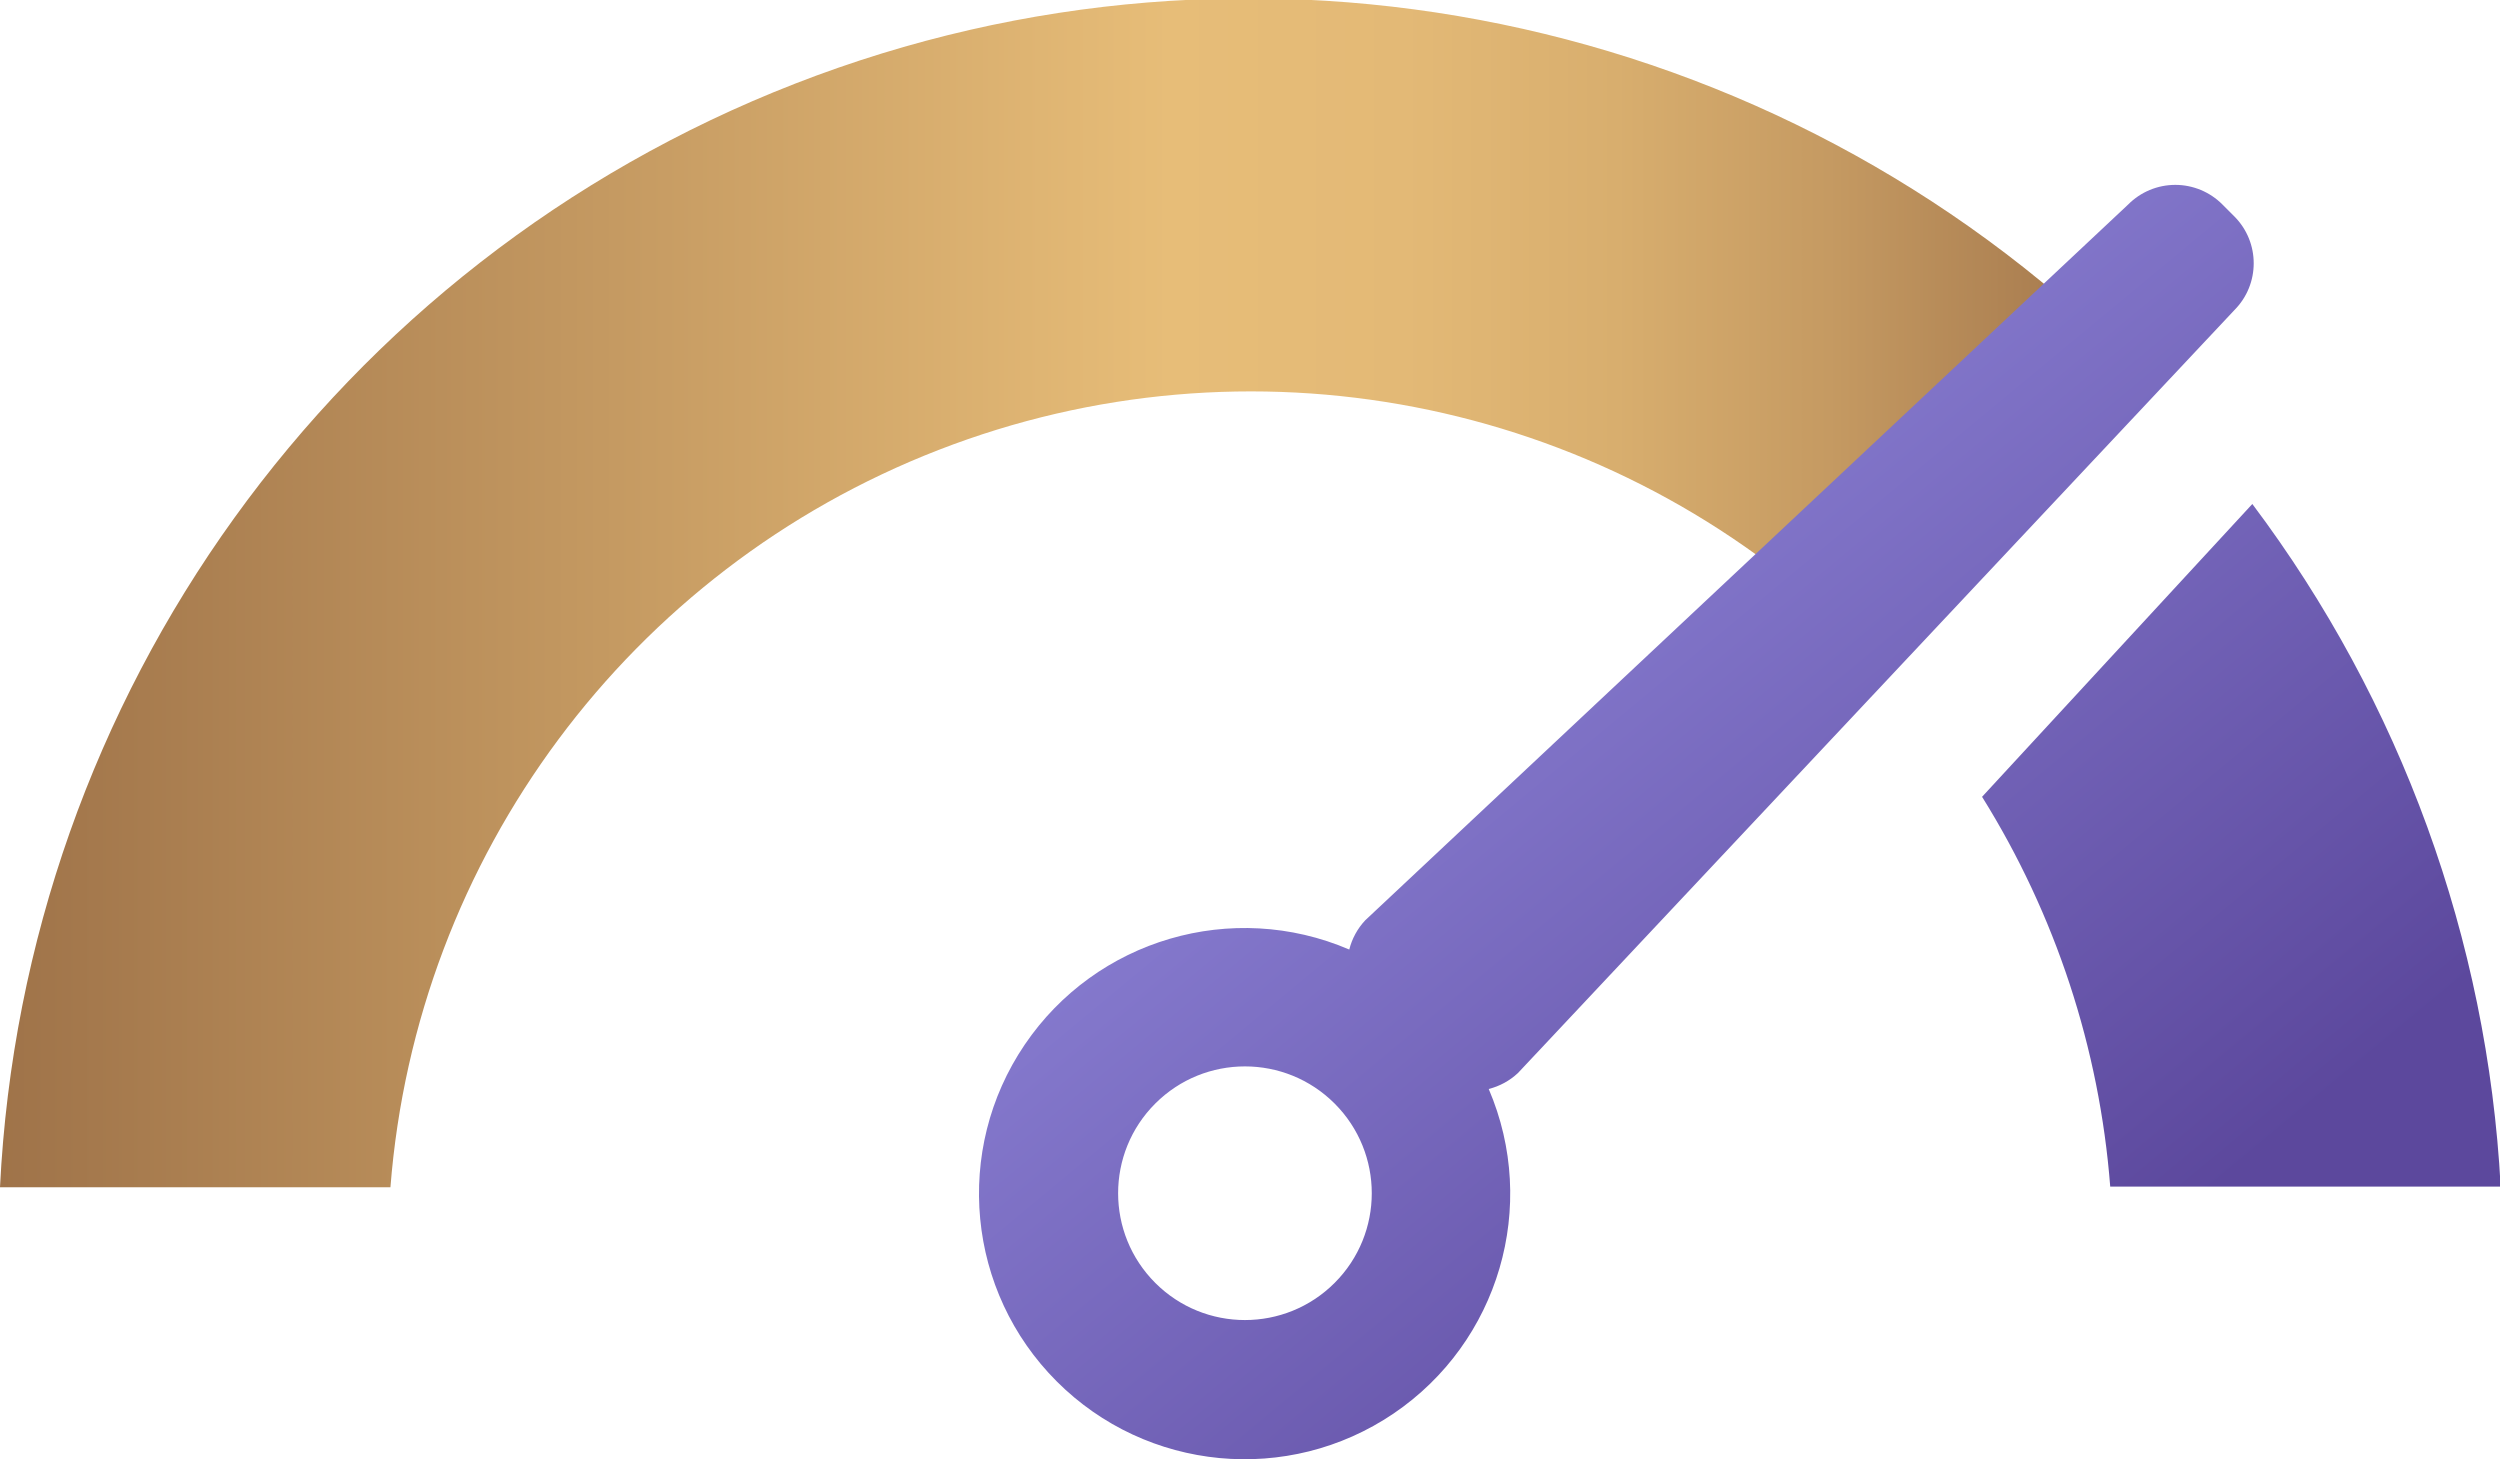
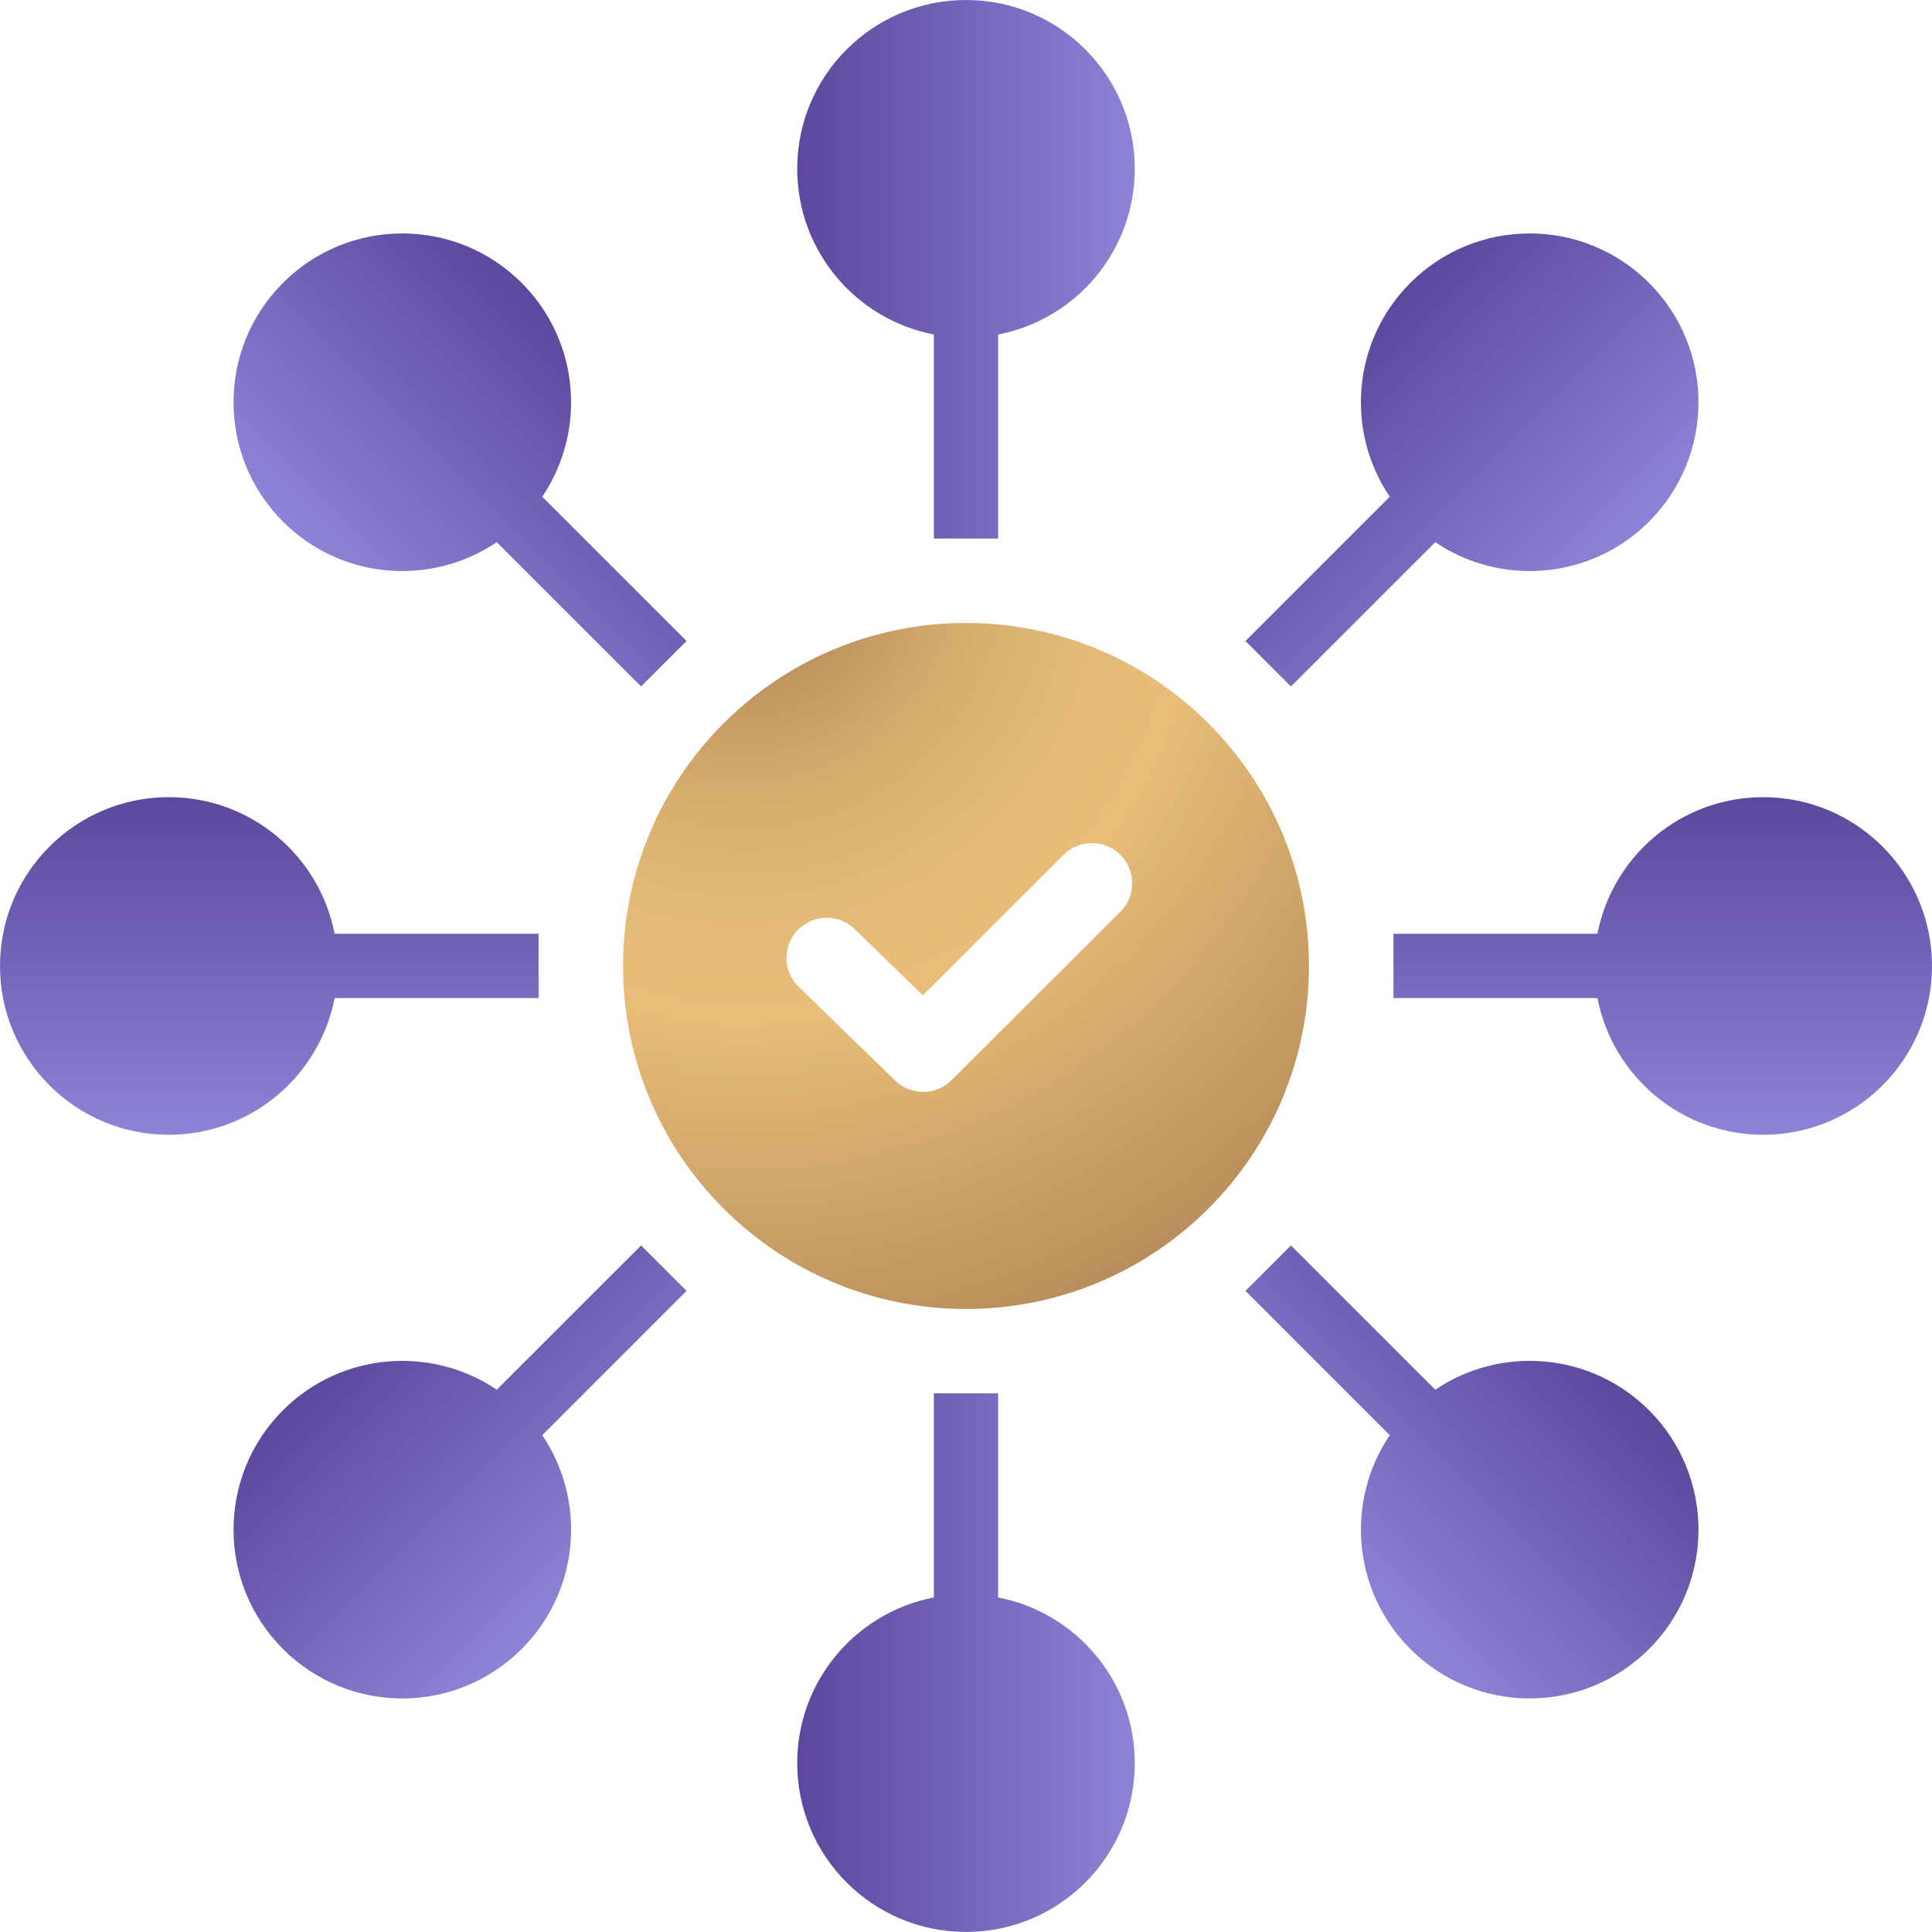
- <svg xmlns="http://www.w3.org/2000/svg" xmlns:xlink="http://www.w3.org/1999/xlink" viewBox="0 0 37.65 21.97">
-   <defs>
-     <style>.cls-1{fill:url(#linear-gradient);}.cls-2{fill:url(#linear-gradient-2);}.cls-3{fill:url(#linear-gradient-3);}</style>
-     <linearGradient id="linear-gradient" y1="12.06" x2="32.03" y2="12.06" gradientTransform="matrix(1, 0, 0, -1, 0, 21)" gradientUnits="userSpaceOnUse">
-       <stop offset="0" stop-color="#9f7349" />
-       <stop offset="0.55" stop-color="#e7bd78" />
-       <stop offset="0.66" stop-color="#e3b976" />
-       <stop offset="0.76" stop-color="#d8ae6e" />
-       <stop offset="0.86" stop-color="#c59a62" />
-       <stop offset="0.96" stop-color="#ab7f51" />
-       <stop offset="1" stop-color="#9f7349" />
-     </linearGradient>
-     <linearGradient id="linear-gradient-2" x1="20.81" y1="13.75" x2="31.18" y2="1.25" gradientTransform="matrix(1, 0, 0, -1, 0, 21)" gradientUnits="userSpaceOnUse">
-       <stop offset="0.01" stop-color="#8c82d6" />
-       <stop offset="1" stop-color="#5c489d" />
-     </linearGradient>
-     <linearGradient id="linear-gradient-3" x1="25.24" y1="17.43" x2="35.62" y2="4.93" xlink:href="#linear-gradient-2" />
-   </defs>
-   <g id="Layer_2" data-name="Layer 2">
-     <g id="Слой_1" data-name="Слой 1">
-       <path class="cls-1" d="M27.72,9.4l4.31-4A18.83,18.83,0,0,0,0,17.88H5.88A13,13,0,0,1,27.72,9.4Z" />
-       <path class="cls-2" d="M33.65,4.67a1,1,0,0,0,0-1.41l-.18-.18a1,1,0,0,0-1.42,0L20.56,13.86a1,1,0,0,0-.24.44,4,4,0,1,0,2.1,2.1,1,1,0,0,0,.44-.24ZM20.1,19.32a1.91,1.91,0,1,1,0-2.7A1.91,1.91,0,0,1,20.1,19.32Z" />
-       <path class="cls-3" d="M33.92,7.59,29.85,12a13,13,0,0,1,1.93,5.87h5.88A18.8,18.8,0,0,0,33.92,7.59Z" />
+ <svg xmlns="http://www.w3.org/2000/svg" version="1.1" id="Слой_1" x="0px" y="0px" width="37.001px" height="37px" viewBox="0 0 37.001 37" enable-background="new 0 0 37.001 37" xml:space="preserve">
+   <g>
+     <radialGradient id="SVGID_1_" cx="14.24" cy="10.905" r="19.141" gradientUnits="userSpaceOnUse">
+       <stop offset="0" style="stop-color:#9F7349" />
+       <stop offset="0.038" style="stop-color:#AB7F51" />
+       <stop offset="0.137" style="stop-color:#C59A62" />
+       <stop offset="0.238" style="stop-color:#D8AE6E" />
+       <stop offset="0.341" style="stop-color:#E3B976" />
+       <stop offset="0.449" style="stop-color:#E7BD78" />
+       <stop offset="1" style="stop-color:#9F7349" />
+     </radialGradient>
+     <path fill="url(#SVGID_1_)" d="M18.5,11.931c-3.627,0-6.568,2.941-6.568,6.569s2.941,6.569,6.568,6.569   c3.628,0,6.569-2.941,6.569-6.569S22.128,11.931,18.5,11.931z M21.456,17.461l-3.233,3.226c-0.149,0.15-0.346,0.225-0.543,0.225   c-0.194,0-0.388-0.072-0.536-0.218l-1.849-1.796c-0.305-0.296-0.311-0.784-0.015-1.088c0.296-0.305,0.783-0.312,1.088-0.016   l1.305,1.268l2.696-2.691c0.301-0.3,0.788-0.299,1.089,0.001C21.758,16.673,21.758,17.161,21.456,17.461z" />
+     <g>
+       <g>
+         <linearGradient id="SVGID_2_" gradientUnits="userSpaceOnUse" x1="-429.398" y1="-439.51" x2="-422.932" y2="-439.51" gradientTransform="matrix(4.375628e-008 -1 -1 -4.375628e-008 -407.6652 -407.6659)">
+           <stop offset="0.012" style="stop-color:#8C82D6" />
+           <stop offset="1" style="stop-color:#5C489D" />
+         </linearGradient>
+         <path fill="url(#SVGID_2_)" d="M33.769,15.267c1.785,0,3.232,1.447,3.232,3.233c0,1.785-1.447,3.233-3.232,3.233     c-1.575,0-2.887-1.127-3.175-2.618h-3.907v-1.232h3.907C30.882,16.393,32.193,15.267,33.769,15.267z" />
+         <linearGradient id="SVGID_3_" gradientUnits="userSpaceOnUse" x1="-429.398" y1="21.055" x2="-422.932" y2="21.055" gradientTransform="matrix(4.371139e-008 -1 1 4.371139e-008 -15.8976 -407.6652)">
+           <stop offset="0.012" style="stop-color:#8C82D6" />
+           <stop offset="1" style="stop-color:#5C489D" />
+         </linearGradient>
+         <path fill="url(#SVGID_3_)" d="M3.233,15.267C1.448,15.267,0,16.714,0,18.5c0,1.785,1.448,3.233,3.233,3.233     c1.575,0,2.887-1.127,3.175-2.618h3.907v-1.232H6.408C6.12,16.393,4.809,15.267,3.233,15.267z" />
+       </g>
+       <g>
+         <linearGradient id="SVGID_4_" gradientUnits="userSpaceOnUse" x1="-965.296" y1="5.158" x2="-958.83" y2="5.158" gradientTransform="matrix(-1 0 0 1 -943.5625 -9.765625e-004)">
+           <stop offset="0.012" style="stop-color:#8C82D6" />
+           <stop offset="1" style="stop-color:#5C489D" />
+         </linearGradient>
+         <path fill="url(#SVGID_4_)" d="M15.268,3.232C15.268,1.447,16.715,0,18.501,0c1.785,0,3.232,1.447,3.232,3.232     c0,1.575-1.126,2.887-2.617,3.174v3.908h-1.231V6.406C16.394,6.119,15.268,4.808,15.268,3.232z" />
+         <linearGradient id="SVGID_5_" gradientUnits="userSpaceOnUse" x1="-965.296" y1="-423.611" x2="-958.83" y2="-423.611" gradientTransform="matrix(-1 0 0 -1 -943.5625 -391.7686)">
+           <stop offset="0.012" style="stop-color:#8C82D6" />
+           <stop offset="1" style="stop-color:#5C489D" />
+         </linearGradient>
+         <path fill="url(#SVGID_5_)" d="M15.268,33.767c0,1.786,1.447,3.233,3.233,3.233c1.785,0,3.232-1.447,3.232-3.233     c0-1.574-1.126-2.886-2.617-3.173v-3.909h-1.231v3.909C16.394,30.881,15.268,32.192,15.268,33.767z" />
+       </g>
+       <g>
+         <linearGradient id="SVGID_6_" gradientUnits="userSpaceOnUse" x1="-96.078" y1="-263.653" x2="-89.612" y2="-263.653" gradientTransform="matrix(0.7071 -0.7071 -0.7071 -0.7071 -92.8436 -224.1477)">
+           <stop offset="0.012" style="stop-color:#8C82D6" />
+           <stop offset="1" style="stop-color:#5C489D" />
+         </linearGradient>
+         <path fill="url(#SVGID_6_)" d="M31.582,27.009c1.263,1.263,1.263,3.31,0,4.572s-3.31,1.263-4.572,0     c-1.113-1.114-1.244-2.837-0.394-4.095l-2.763-2.764l0.871-0.87l2.764,2.763C28.745,25.765,30.468,25.896,31.582,27.009z" />
+         <linearGradient id="SVGID_7_" gradientUnits="userSpaceOnUse" x1="-96.076" y1="-154.8" x2="-89.61" y2="-154.8" gradientTransform="matrix(0.7071 -0.7071 0.7071 0.7071 184.1776 52.8754)">
+           <stop offset="0.012" style="stop-color:#8C82D6" />
+           <stop offset="1" style="stop-color:#5C489D" />
+         </linearGradient>
+         <path fill="url(#SVGID_7_)" d="M9.991,5.418c-1.263-1.263-3.31-1.263-4.572,0c-1.262,1.262-1.262,3.31,0,4.572     c1.114,1.113,2.837,1.244,4.095,0.394l2.764,2.763l0.871-0.871l-2.764-2.763C11.235,8.256,11.105,6.532,9.991,5.418z" />
+       </g>
+       <g>
+         <linearGradient id="SVGID_8_" gradientUnits="userSpaceOnUse" x1="-789.44" y1="-328.163" x2="-782.974" y2="-328.163" gradientTransform="matrix(-0.7071 -0.7071 -0.7071 0.7071 -760.0427 -314.8209)">
+           <stop offset="0.012" style="stop-color:#8C82D6" />
+           <stop offset="1" style="stop-color:#5C489D" />
+         </linearGradient>
+         <path fill="url(#SVGID_8_)" d="M27.01,5.418c1.263-1.263,3.31-1.263,4.572,0c1.263,1.262,1.263,3.31,0,4.572     c-1.114,1.113-2.837,1.244-4.094,0.394l-2.764,2.763l-0.871-0.871l2.763-2.763C25.766,8.256,25.896,6.532,27.01,5.418z" />
+         <linearGradient id="SVGID_9_" gradientUnits="userSpaceOnUse" x1="-789.44" y1="-90.29" x2="-782.974" y2="-90.29" gradientTransform="matrix(-0.7071 -0.7071 0.7071 -0.7071 -483.0216 -591.843)">
+           <stop offset="0.012" style="stop-color:#8C82D6" />
+           <stop offset="1" style="stop-color:#5C489D" />
+         </linearGradient>
+         <path fill="url(#SVGID_9_)" d="M5.419,27.009c-1.262,1.263-1.262,3.31,0,4.572c1.263,1.263,3.31,1.263,4.572,0     c1.114-1.114,1.245-2.837,0.394-4.095l2.764-2.764l-0.871-0.87l-2.764,2.763C8.256,25.765,6.533,25.896,5.419,27.009z" />
+       </g>
    </g>
  </g>
</svg>
